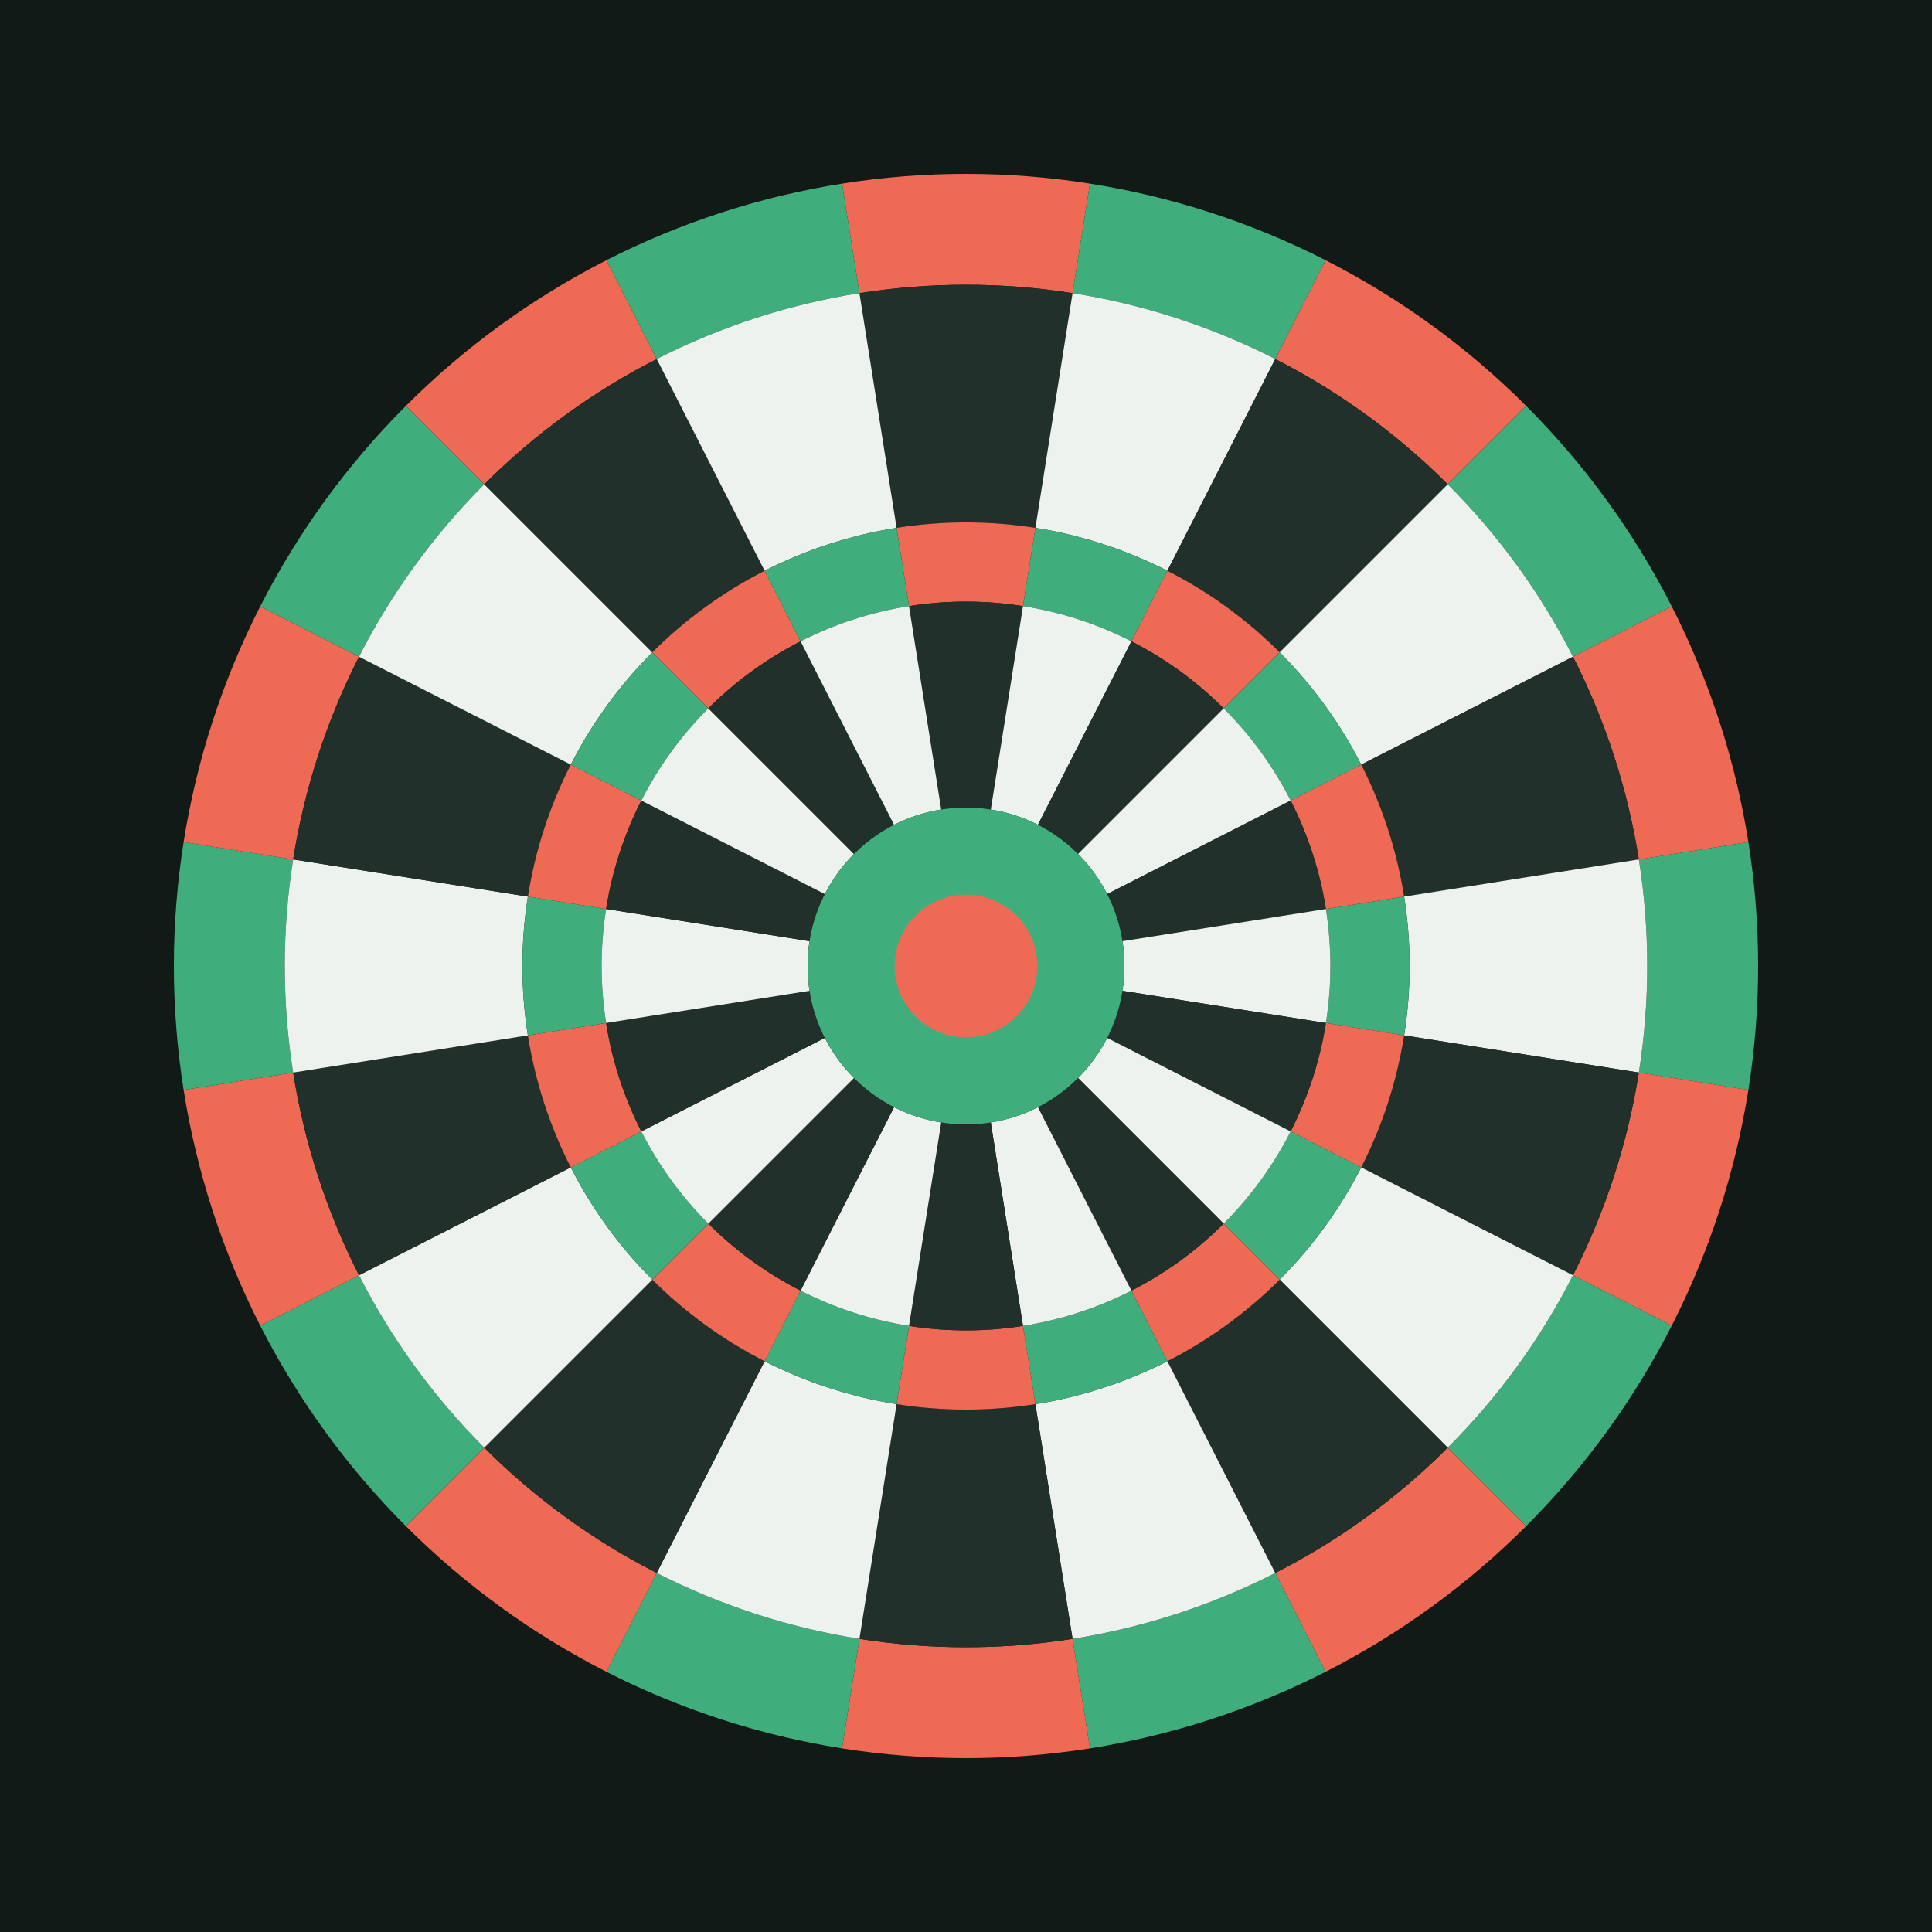
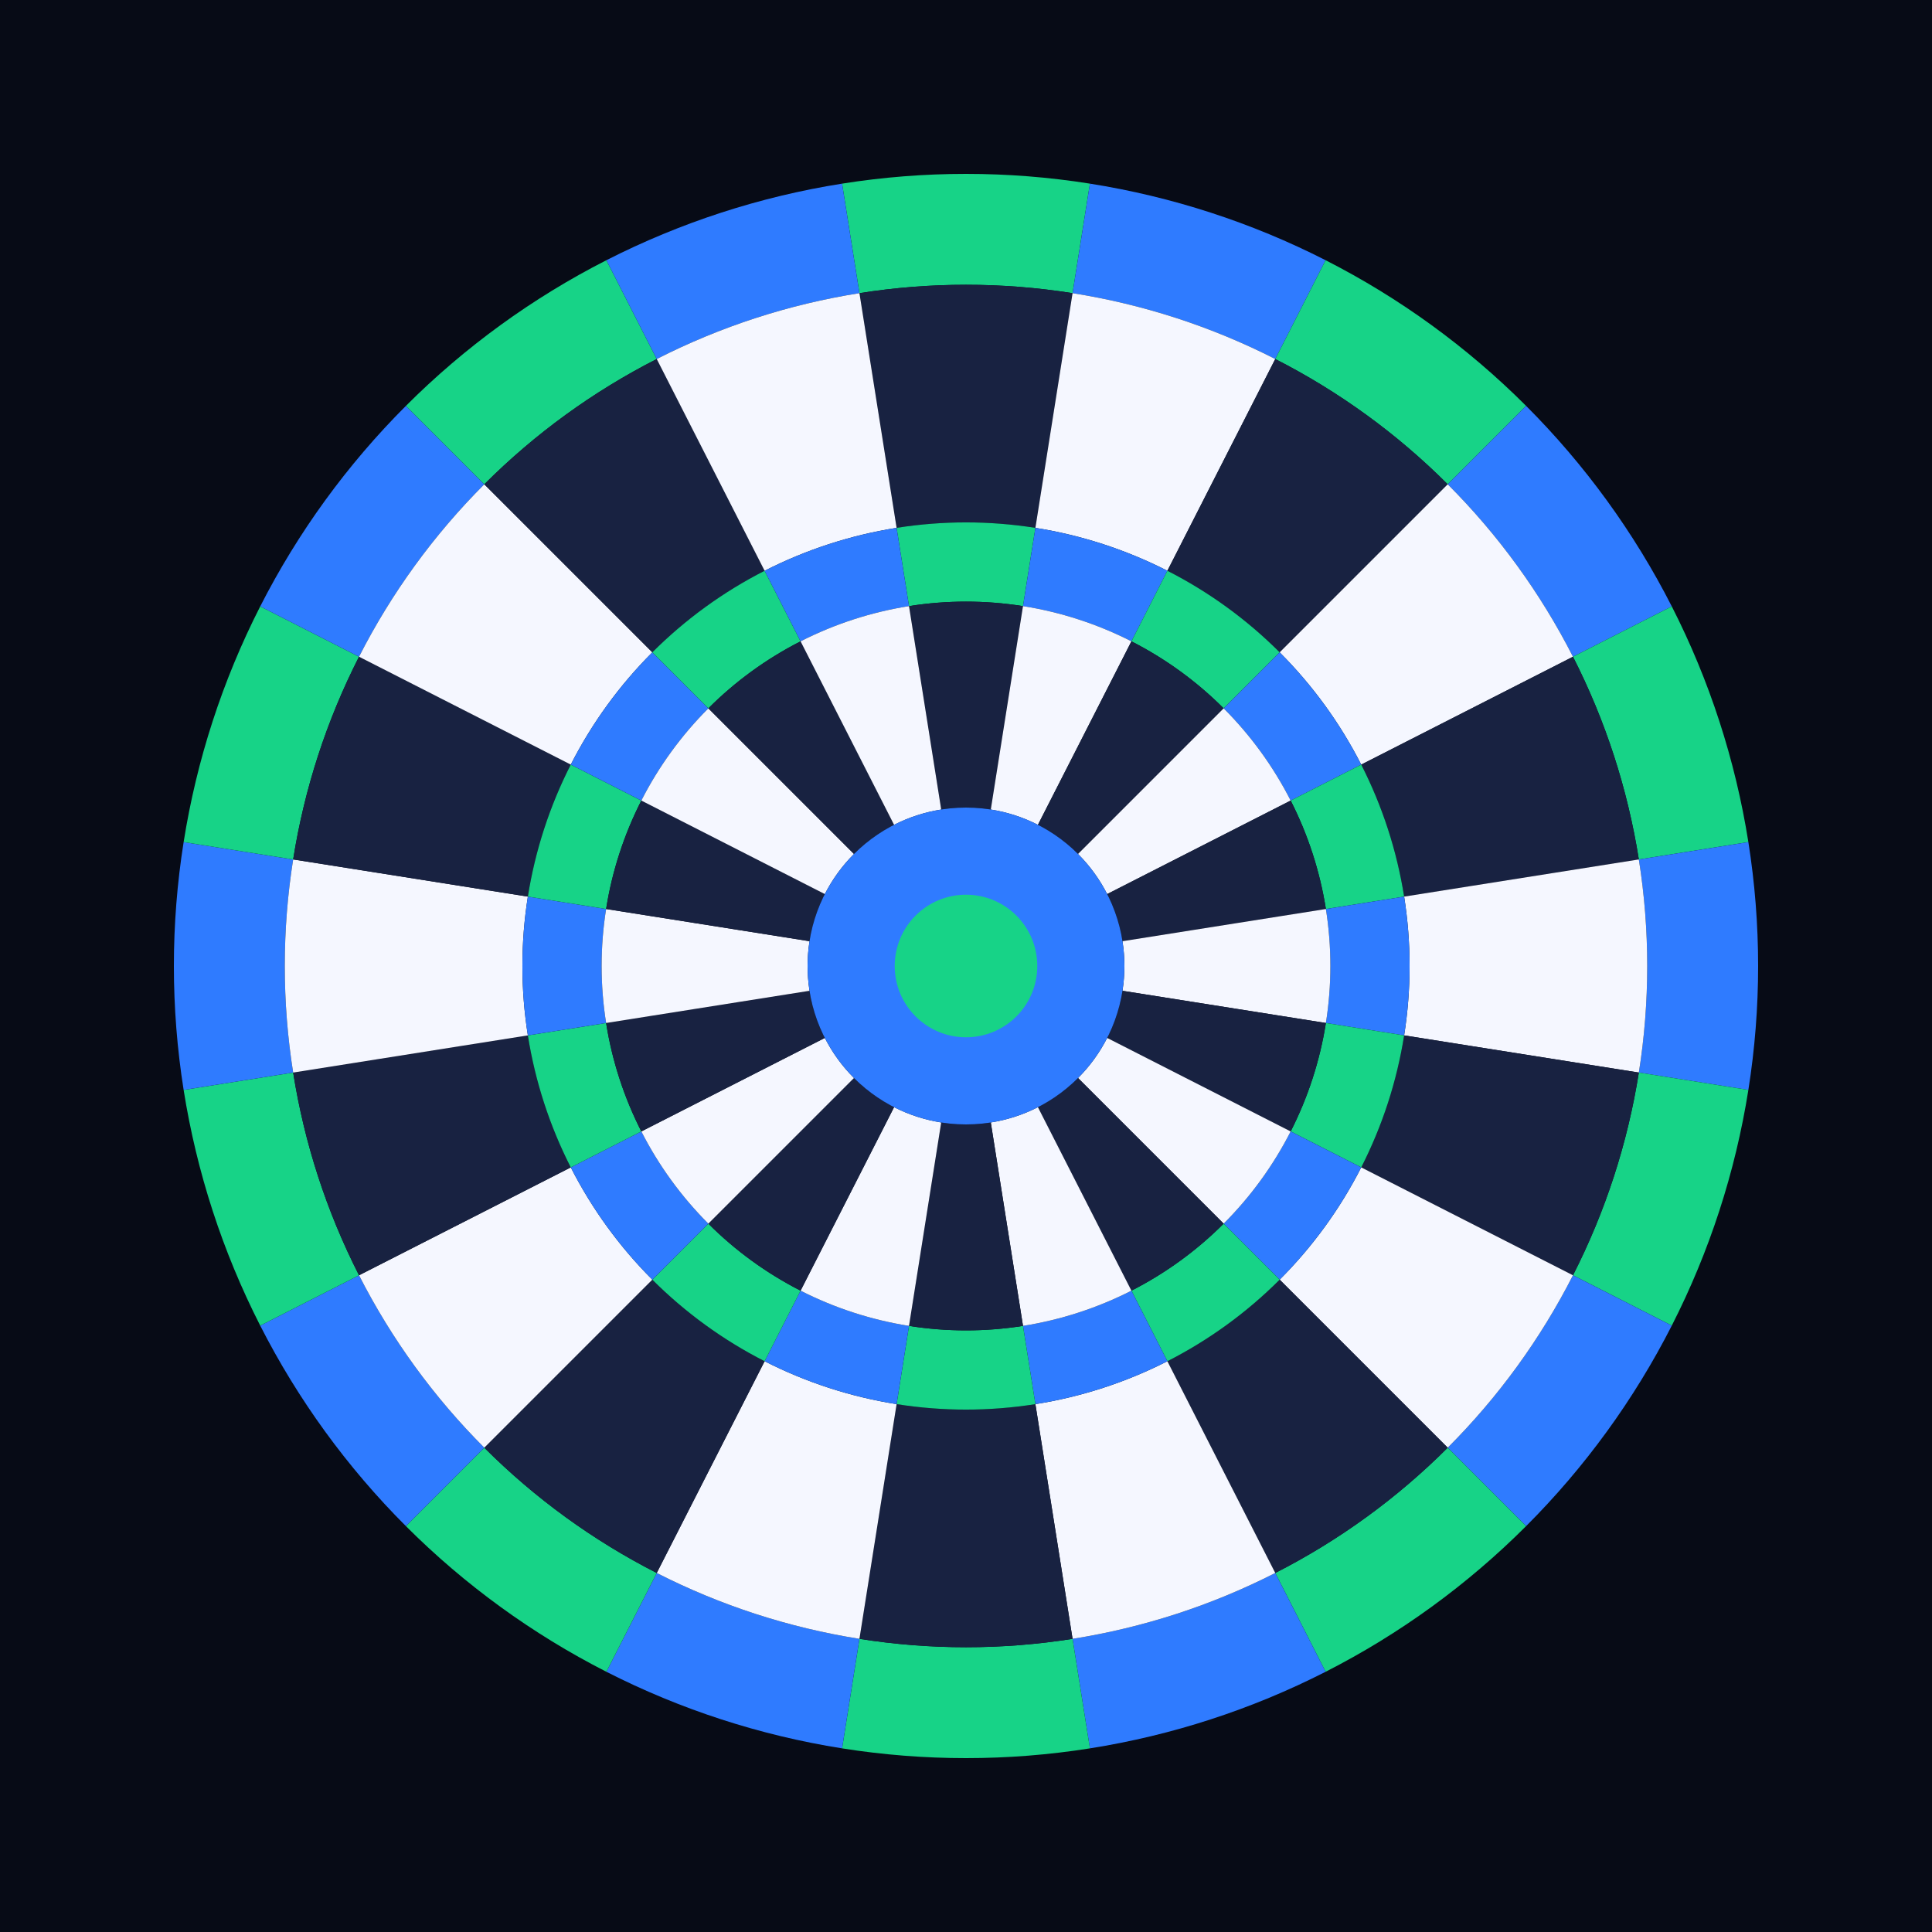
<svg xmlns="http://www.w3.org/2000/svg" width="1024" height="1024" viewBox="0 0 1024 1024">
-   <rect width="1024" height="1024" fill="#121a17" />
+   <rect width="1024" height="1024" fill="#070B16" />
  <g transform="translate(0 0)">
-     <path d="M446.32 97.33A419.84 419.84 0 0 1 577.68 97.33L568.48 155.38A361.062 361.062 0 0 0 455.52 155.38Z" fill="#ef6a55" />
-     <path d="M455.52 155.38A361.062 361.062 0 0 1 568.48 155.38L548.78 279.78A235.11 235.11 0 0 0 475.22 279.78Z" fill="#22302b" />
-     <path d="M475.22 279.78A235.11 235.11 0 0 1 548.78 279.78L542.21 321.25A193.126 193.126 0 0 0 481.79 321.25Z" fill="#ef6a55" />
-     <path d="M481.79 321.25A193.126 193.126 0 0 1 542.21 321.25L525.14 429.07A83.968 83.968 0 0 0 498.86 429.07Z" fill="#22302b" />
-     <path d="M577.68 97.33A419.84 419.84 0 0 1 702.60 137.92L675.92 190.29A361.062 361.062 0 0 0 568.48 155.38Z" fill="#3fae7c" />
-     <path d="M568.48 155.38A361.062 361.062 0 0 1 675.92 190.29L618.74 302.52A235.11 235.11 0 0 0 548.78 279.78Z" fill="#eef2ee" />
-     <path d="M548.78 279.78A235.11 235.11 0 0 1 618.74 302.52L599.68 339.92A193.126 193.126 0 0 0 542.21 321.25Z" fill="#3fae7c" />
-     <path d="M542.21 321.25A193.126 193.126 0 0 1 599.68 339.92L550.12 437.18A83.968 83.968 0 0 0 525.14 429.07Z" fill="#eef2ee" />
-     <path d="M702.60 137.92A419.84 419.84 0 0 1 808.87 215.13L767.31 256.69A361.062 361.062 0 0 0 675.92 190.29Z" fill="#ef6a55" />
-     <path d="M675.92 190.29A361.062 361.062 0 0 1 767.31 256.69L678.25 345.75A235.11 235.11 0 0 0 618.74 302.52Z" fill="#22302b" />
-     <path d="M618.74 302.52A235.11 235.11 0 0 1 678.25 345.75L648.56 375.44A193.126 193.126 0 0 0 599.68 339.92Z" fill="#ef6a55" />
-     <path d="M599.68 339.92A193.126 193.126 0 0 1 648.56 375.44L571.37 452.63A83.968 83.968 0 0 0 550.12 437.18Z" fill="#22302b" />
-     <path d="M808.87 215.13A419.84 419.84 0 0 1 886.08 321.40L833.71 348.08A361.062 361.062 0 0 0 767.31 256.69Z" fill="#3fae7c" />
-     <path d="M767.31 256.69A361.062 361.062 0 0 1 833.71 348.08L721.48 405.26A235.11 235.11 0 0 0 678.25 345.75Z" fill="#eef2ee" />
-     <path d="M678.25 345.75A235.11 235.11 0 0 1 721.48 405.26L684.08 424.32A193.126 193.126 0 0 0 648.56 375.44Z" fill="#3fae7c" />
-     <path d="M648.56 375.44A193.126 193.126 0 0 1 684.08 424.32L586.82 473.88A83.968 83.968 0 0 0 571.37 452.63Z" fill="#eef2ee" />
-     <path d="M886.08 321.40A419.84 419.84 0 0 1 926.67 446.32L868.62 455.52A361.062 361.062 0 0 0 833.71 348.08Z" fill="#ef6a55" />
-     <path d="M833.71 348.08A361.062 361.062 0 0 1 868.62 455.52L744.22 475.22A235.11 235.11 0 0 0 721.48 405.26Z" fill="#22302b" />
-     <path d="M721.48 405.26A235.11 235.11 0 0 1 744.22 475.22L702.75 481.79A193.126 193.126 0 0 0 684.08 424.32Z" fill="#ef6a55" />
-     <path d="M684.08 424.32A193.126 193.126 0 0 1 702.75 481.79L594.93 498.86A83.968 83.968 0 0 0 586.82 473.88Z" fill="#22302b" />
-     <path d="M926.67 446.32A419.84 419.84 0 0 1 926.67 577.68L868.62 568.48A361.062 361.062 0 0 0 868.62 455.52Z" fill="#3fae7c" />
-     <path d="M868.62 455.52A361.062 361.062 0 0 1 868.62 568.48L744.22 548.78A235.11 235.11 0 0 0 744.22 475.22Z" fill="#eef2ee" />
-     <path d="M744.22 475.22A235.11 235.11 0 0 1 744.22 548.78L702.75 542.21A193.126 193.126 0 0 0 702.75 481.79Z" fill="#3fae7c" />
-     <path d="M702.75 481.79A193.126 193.126 0 0 1 702.75 542.21L594.93 525.14A83.968 83.968 0 0 0 594.93 498.86Z" fill="#eef2ee" />
-     <path d="M926.67 577.68A419.84 419.84 0 0 1 886.08 702.60L833.71 675.92A361.062 361.062 0 0 0 868.62 568.48Z" fill="#ef6a55" />
-     <path d="M868.62 568.48A361.062 361.062 0 0 1 833.71 675.92L721.48 618.74A235.11 235.11 0 0 0 744.22 548.78Z" fill="#22302b" />
-     <path d="M744.22 548.78A235.11 235.11 0 0 1 721.48 618.74L684.08 599.68A193.126 193.126 0 0 0 702.75 542.21Z" fill="#ef6a55" />
-     <path d="M702.75 542.21A193.126 193.126 0 0 1 684.08 599.68L586.82 550.12A83.968 83.968 0 0 0 594.93 525.14Z" fill="#22302b" />
-     <path d="M886.08 702.60A419.84 419.84 0 0 1 808.87 808.87L767.31 767.31A361.062 361.062 0 0 0 833.71 675.92Z" fill="#3fae7c" />
-     <path d="M833.71 675.92A361.062 361.062 0 0 1 767.31 767.31L678.25 678.25A235.11 235.11 0 0 0 721.48 618.74Z" fill="#eef2ee" />
-     <path d="M721.48 618.74A235.11 235.11 0 0 1 678.25 678.25L648.56 648.56A193.126 193.126 0 0 0 684.08 599.68Z" fill="#3fae7c" />
-     <path d="M684.08 599.68A193.126 193.126 0 0 1 648.56 648.56L571.37 571.37A83.968 83.968 0 0 0 586.82 550.12Z" fill="#eef2ee" />
-     <path d="M808.87 808.87A419.84 419.84 0 0 1 702.60 886.08L675.92 833.71A361.062 361.062 0 0 0 767.31 767.31Z" fill="#ef6a55" />
-     <path d="M767.31 767.31A361.062 361.062 0 0 1 675.92 833.71L618.74 721.48A235.11 235.11 0 0 0 678.25 678.25Z" fill="#22302b" />
-     <path d="M678.25 678.25A235.11 235.11 0 0 1 618.74 721.48L599.68 684.08A193.126 193.126 0 0 0 648.56 648.56Z" fill="#ef6a55" />
-     <path d="M648.56 648.56A193.126 193.126 0 0 1 599.68 684.08L550.12 586.82A83.968 83.968 0 0 0 571.37 571.37Z" fill="#22302b" />
-     <path d="M702.60 886.08A419.84 419.84 0 0 1 577.68 926.67L568.48 868.62A361.062 361.062 0 0 0 675.92 833.71Z" fill="#3fae7c" />
-     <path d="M675.92 833.71A361.062 361.062 0 0 1 568.48 868.62L548.78 744.22A235.11 235.11 0 0 0 618.74 721.48Z" fill="#eef2ee" />
-     <path d="M618.74 721.48A235.11 235.11 0 0 1 548.78 744.22L542.21 702.75A193.126 193.126 0 0 0 599.68 684.08Z" fill="#3fae7c" />
-     <path d="M599.68 684.08A193.126 193.126 0 0 1 542.21 702.75L525.14 594.93A83.968 83.968 0 0 0 550.12 586.82Z" fill="#eef2ee" />
-     <path d="M577.68 926.67A419.84 419.84 0 0 1 446.32 926.67L455.52 868.62A361.062 361.062 0 0 0 568.48 868.62Z" fill="#ef6a55" />
-     <path d="M568.48 868.62A361.062 361.062 0 0 1 455.52 868.62L475.22 744.22A235.11 235.11 0 0 0 548.78 744.22Z" fill="#22302b" />
-     <path d="M548.78 744.22A235.11 235.11 0 0 1 475.22 744.22L481.79 702.75A193.126 193.126 0 0 0 542.21 702.75Z" fill="#ef6a55" />
-     <path d="M542.21 702.75A193.126 193.126 0 0 1 481.79 702.75L498.86 594.93A83.968 83.968 0 0 0 525.14 594.93Z" fill="#22302b" />
-     <path d="M446.32 926.67A419.84 419.84 0 0 1 321.40 886.08L348.08 833.71A361.062 361.062 0 0 0 455.52 868.62Z" fill="#3fae7c" />
-     <path d="M455.52 868.62A361.062 361.062 0 0 1 348.08 833.71L405.26 721.48A235.11 235.11 0 0 0 475.22 744.22Z" fill="#eef2ee" />
-     <path d="M475.22 744.22A235.11 235.11 0 0 1 405.26 721.48L424.32 684.08A193.126 193.126 0 0 0 481.79 702.75Z" fill="#3fae7c" />
-     <path d="M481.79 702.75A193.126 193.126 0 0 1 424.32 684.08L473.88 586.82A83.968 83.968 0 0 0 498.86 594.93Z" fill="#eef2ee" />
-     <path d="M321.40 886.08A419.84 419.84 0 0 1 215.13 808.87L256.69 767.31A361.062 361.062 0 0 0 348.08 833.71Z" fill="#ef6a55" />
-     <path d="M348.08 833.71A361.062 361.062 0 0 1 256.69 767.31L345.75 678.25A235.11 235.11 0 0 0 405.26 721.48Z" fill="#22302b" />
-     <path d="M405.26 721.48A235.11 235.11 0 0 1 345.75 678.25L375.44 648.56A193.126 193.126 0 0 0 424.32 684.08Z" fill="#ef6a55" />
-     <path d="M424.32 684.08A193.126 193.126 0 0 1 375.44 648.56L452.63 571.37A83.968 83.968 0 0 0 473.88 586.82Z" fill="#22302b" />
-     <path d="M215.13 808.87A419.84 419.84 0 0 1 137.92 702.60L190.29 675.92A361.062 361.062 0 0 0 256.69 767.31Z" fill="#3fae7c" />
-     <path d="M256.69 767.31A361.062 361.062 0 0 1 190.29 675.92L302.52 618.74A235.11 235.11 0 0 0 345.75 678.25Z" fill="#eef2ee" />
-     <path d="M345.75 678.25A235.11 235.11 0 0 1 302.52 618.74L339.92 599.68A193.126 193.126 0 0 0 375.44 648.56Z" fill="#3fae7c" />
-     <path d="M375.44 648.56A193.126 193.126 0 0 1 339.92 599.68L437.18 550.12A83.968 83.968 0 0 0 452.63 571.37Z" fill="#eef2ee" />
-     <path d="M137.92 702.60A419.84 419.84 0 0 1 97.33 577.68L155.38 568.48A361.062 361.062 0 0 0 190.29 675.92Z" fill="#ef6a55" />
-     <path d="M190.29 675.92A361.062 361.062 0 0 1 155.38 568.48L279.78 548.78A235.11 235.11 0 0 0 302.52 618.74Z" fill="#22302b" />
-     <path d="M302.52 618.74A235.11 235.11 0 0 1 279.78 548.78L321.25 542.21A193.126 193.126 0 0 0 339.92 599.68Z" fill="#ef6a55" />
-     <path d="M339.92 599.68A193.126 193.126 0 0 1 321.25 542.21L429.07 525.14A83.968 83.968 0 0 0 437.18 550.12Z" fill="#22302b" />
-     <path d="M97.33 577.68A419.84 419.84 0 0 1 97.33 446.32L155.38 455.52A361.062 361.062 0 0 0 155.38 568.48Z" fill="#3fae7c" />
-     <path d="M155.38 568.48A361.062 361.062 0 0 1 155.38 455.52L279.78 475.22A235.11 235.11 0 0 0 279.78 548.78Z" fill="#eef2ee" />
-     <path d="M279.78 548.78A235.11 235.11 0 0 1 279.78 475.22L321.25 481.79A193.126 193.126 0 0 0 321.25 542.21Z" fill="#3fae7c" />
-     <path d="M321.25 542.21A193.126 193.126 0 0 1 321.25 481.79L429.07 498.86A83.968 83.968 0 0 0 429.07 525.14Z" fill="#eef2ee" />
-     <path d="M97.33 446.32A419.84 419.84 0 0 1 137.92 321.40L190.29 348.08A361.062 361.062 0 0 0 155.38 455.52Z" fill="#ef6a55" />
-     <path d="M155.38 455.52A361.062 361.062 0 0 1 190.29 348.08L302.52 405.26A235.11 235.11 0 0 0 279.78 475.22Z" fill="#22302b" />
-     <path d="M279.78 475.22A235.11 235.11 0 0 1 302.52 405.26L339.92 424.32A193.126 193.126 0 0 0 321.25 481.79Z" fill="#ef6a55" />
-     <path d="M321.25 481.79A193.126 193.126 0 0 1 339.92 424.32L437.18 473.88A83.968 83.968 0 0 0 429.07 498.86Z" fill="#22302b" />
-     <path d="M137.92 321.40A419.84 419.84 0 0 1 215.13 215.13L256.69 256.69A361.062 361.062 0 0 0 190.29 348.08Z" fill="#3fae7c" />
-     <path d="M190.29 348.08A361.062 361.062 0 0 1 256.69 256.69L345.75 345.75A235.11 235.11 0 0 0 302.52 405.26Z" fill="#eef2ee" />
-     <path d="M302.52 405.26A235.11 235.11 0 0 1 345.75 345.75L375.44 375.44A193.126 193.126 0 0 0 339.92 424.32Z" fill="#3fae7c" />
-     <path d="M339.92 424.32A193.126 193.126 0 0 1 375.44 375.44L452.63 452.63A83.968 83.968 0 0 0 437.18 473.88Z" fill="#eef2ee" />
-     <path d="M215.13 215.13A419.84 419.84 0 0 1 321.40 137.92L348.08 190.29A361.062 361.062 0 0 0 256.69 256.69Z" fill="#ef6a55" />
-     <path d="M256.69 256.69A361.062 361.062 0 0 1 348.08 190.29L405.26 302.52A235.11 235.11 0 0 0 345.75 345.75Z" fill="#22302b" />
-     <path d="M345.75 345.75A235.11 235.11 0 0 1 405.26 302.52L424.32 339.92A193.126 193.126 0 0 0 375.44 375.44Z" fill="#ef6a55" />
-     <path d="M375.44 375.44A193.126 193.126 0 0 1 424.32 339.92L473.88 437.18A83.968 83.968 0 0 0 452.63 452.63Z" fill="#22302b" />
-     <path d="M321.40 137.92A419.84 419.84 0 0 1 446.32 97.33L455.52 155.38A361.062 361.062 0 0 0 348.08 190.29Z" fill="#3fae7c" />
-     <path d="M348.08 190.29A361.062 361.062 0 0 1 455.52 155.38L475.22 279.78A235.11 235.11 0 0 0 405.26 302.52Z" fill="#eef2ee" />
-     <path d="M405.26 302.52A235.11 235.11 0 0 1 475.22 279.78L481.79 321.25A193.126 193.126 0 0 0 424.32 339.92Z" fill="#3fae7c" />
-     <path d="M424.32 339.92A193.126 193.126 0 0 1 481.79 321.25L498.86 429.07A83.968 83.968 0 0 0 473.88 437.18Z" fill="#eef2ee" />
-     <circle cx="512" cy="512" r="83.968" fill="#3fae7c" />
-     <circle cx="512" cy="512" r="37.786" fill="#ef6a55" />
+     <path d="M446.32 97.33A419.84 419.84 0 0 1 577.68 97.33L568.48 155.38A361.062 361.062 0 0 0 455.52 155.38Z" fill="#17D387" />
+     <path d="M455.52 155.38A361.062 361.062 0 0 1 568.48 155.38L548.78 279.78A235.11 235.11 0 0 0 475.22 279.78Z" fill="#182241" />
+     <path d="M475.22 279.78A235.11 235.11 0 0 1 548.78 279.78L542.21 321.25A193.126 193.126 0 0 0 481.79 321.25Z" fill="#17D387" />
+     <path d="M481.79 321.25A193.126 193.126 0 0 1 542.21 321.25L525.14 429.07A83.968 83.968 0 0 0 498.86 429.07Z" fill="#182241" />
+     <path d="M577.68 97.33A419.84 419.84 0 0 1 702.60 137.92L675.92 190.29A361.062 361.062 0 0 0 568.48 155.38Z" fill="#2F7BFF" />
+     <path d="M568.48 155.38A361.062 361.062 0 0 1 675.92 190.29L618.74 302.52A235.11 235.11 0 0 0 548.78 279.78Z" fill="#F5F7FF" />
+     <path d="M548.78 279.78A235.11 235.11 0 0 1 618.74 302.52L599.68 339.92A193.126 193.126 0 0 0 542.21 321.25Z" fill="#2F7BFF" />
+     <path d="M542.21 321.25A193.126 193.126 0 0 1 599.68 339.92L550.12 437.18A83.968 83.968 0 0 0 525.14 429.07Z" fill="#F5F7FF" />
+     <path d="M702.60 137.92A419.84 419.84 0 0 1 808.87 215.13L767.31 256.69A361.062 361.062 0 0 0 675.92 190.29Z" fill="#17D387" />
+     <path d="M675.92 190.29A361.062 361.062 0 0 1 767.31 256.69L678.25 345.75A235.11 235.11 0 0 0 618.74 302.52Z" fill="#182241" />
+     <path d="M618.74 302.52A235.11 235.11 0 0 1 678.25 345.75L648.56 375.44A193.126 193.126 0 0 0 599.68 339.92Z" fill="#17D387" />
+     <path d="M599.68 339.92A193.126 193.126 0 0 1 648.56 375.44L571.37 452.63A83.968 83.968 0 0 0 550.12 437.18Z" fill="#182241" />
+     <path d="M808.87 215.13A419.84 419.84 0 0 1 886.08 321.40L833.71 348.08A361.062 361.062 0 0 0 767.31 256.69Z" fill="#2F7BFF" />
+     <path d="M767.31 256.69A361.062 361.062 0 0 1 833.71 348.08L721.48 405.26A235.11 235.11 0 0 0 678.25 345.75Z" fill="#F5F7FF" />
+     <path d="M678.25 345.75A235.11 235.11 0 0 1 721.48 405.26L684.08 424.32A193.126 193.126 0 0 0 648.56 375.44Z" fill="#2F7BFF" />
+     <path d="M648.56 375.44A193.126 193.126 0 0 1 684.08 424.32L586.82 473.88A83.968 83.968 0 0 0 571.37 452.63Z" fill="#F5F7FF" />
+     <path d="M886.08 321.40A419.84 419.84 0 0 1 926.67 446.32L868.62 455.52A361.062 361.062 0 0 0 833.71 348.08Z" fill="#17D387" />
+     <path d="M833.71 348.08A361.062 361.062 0 0 1 868.62 455.52L744.22 475.22A235.11 235.11 0 0 0 721.48 405.26Z" fill="#182241" />
+     <path d="M721.48 405.26A235.11 235.11 0 0 1 744.22 475.22L702.75 481.79A193.126 193.126 0 0 0 684.08 424.32Z" fill="#17D387" />
+     <path d="M684.08 424.32A193.126 193.126 0 0 1 702.75 481.79L594.93 498.86A83.968 83.968 0 0 0 586.82 473.88Z" fill="#182241" />
+     <path d="M926.67 446.32A419.84 419.84 0 0 1 926.67 577.68L868.62 568.48A361.062 361.062 0 0 0 868.62 455.52Z" fill="#2F7BFF" />
+     <path d="M868.62 455.52A361.062 361.062 0 0 1 868.62 568.48L744.22 548.78A235.11 235.11 0 0 0 744.22 475.22Z" fill="#F5F7FF" />
+     <path d="M744.22 475.22A235.11 235.11 0 0 1 744.22 548.78L702.75 542.21A193.126 193.126 0 0 0 702.75 481.79Z" fill="#2F7BFF" />
+     <path d="M702.75 481.79A193.126 193.126 0 0 1 702.75 542.21L594.93 525.14A83.968 83.968 0 0 0 594.93 498.86Z" fill="#F5F7FF" />
+     <path d="M926.67 577.68A419.84 419.84 0 0 1 886.08 702.60L833.71 675.92A361.062 361.062 0 0 0 868.62 568.48Z" fill="#17D387" />
+     <path d="M868.62 568.48A361.062 361.062 0 0 1 833.71 675.92L721.48 618.74A235.11 235.11 0 0 0 744.22 548.78Z" fill="#182241" />
+     <path d="M744.22 548.78A235.11 235.11 0 0 1 721.48 618.74L684.08 599.68A193.126 193.126 0 0 0 702.75 542.21Z" fill="#17D387" />
+     <path d="M702.75 542.21A193.126 193.126 0 0 1 684.08 599.68L586.82 550.12A83.968 83.968 0 0 0 594.93 525.14Z" fill="#182241" />
+     <path d="M886.08 702.60A419.84 419.84 0 0 1 808.87 808.87L767.31 767.31A361.062 361.062 0 0 0 833.71 675.92Z" fill="#2F7BFF" />
+     <path d="M833.71 675.92A361.062 361.062 0 0 1 767.31 767.31L678.25 678.25A235.11 235.11 0 0 0 721.48 618.74Z" fill="#F5F7FF" />
+     <path d="M721.48 618.74A235.11 235.11 0 0 1 678.25 678.25L648.56 648.56A193.126 193.126 0 0 0 684.08 599.68Z" fill="#2F7BFF" />
+     <path d="M684.08 599.68A193.126 193.126 0 0 1 648.56 648.56L571.37 571.37A83.968 83.968 0 0 0 586.82 550.12Z" fill="#F5F7FF" />
+     <path d="M808.87 808.87A419.84 419.84 0 0 1 702.60 886.08L675.92 833.71A361.062 361.062 0 0 0 767.31 767.31Z" fill="#17D387" />
+     <path d="M767.31 767.31A361.062 361.062 0 0 1 675.92 833.71L618.74 721.48A235.11 235.11 0 0 0 678.25 678.25Z" fill="#182241" />
+     <path d="M678.25 678.25A235.11 235.11 0 0 1 618.74 721.48L599.68 684.08A193.126 193.126 0 0 0 648.56 648.56Z" fill="#17D387" />
+     <path d="M648.56 648.56A193.126 193.126 0 0 1 599.68 684.08L550.12 586.82A83.968 83.968 0 0 0 571.37 571.37Z" fill="#182241" />
+     <path d="M702.60 886.08A419.84 419.84 0 0 1 577.68 926.67L568.48 868.62A361.062 361.062 0 0 0 675.92 833.71Z" fill="#2F7BFF" />
+     <path d="M675.92 833.71A361.062 361.062 0 0 1 568.48 868.62L548.78 744.22A235.11 235.11 0 0 0 618.74 721.48Z" fill="#F5F7FF" />
+     <path d="M618.74 721.48A235.11 235.11 0 0 1 548.78 744.22L542.21 702.75A193.126 193.126 0 0 0 599.68 684.08Z" fill="#2F7BFF" />
+     <path d="M599.68 684.08A193.126 193.126 0 0 1 542.21 702.75L525.14 594.93A83.968 83.968 0 0 0 550.12 586.82Z" fill="#F5F7FF" />
+     <path d="M577.68 926.67A419.84 419.84 0 0 1 446.32 926.67L455.52 868.62A361.062 361.062 0 0 0 568.48 868.62Z" fill="#17D387" />
+     <path d="M568.48 868.62A361.062 361.062 0 0 1 455.52 868.62L475.22 744.22A235.11 235.11 0 0 0 548.78 744.22Z" fill="#182241" />
+     <path d="M548.78 744.22A235.11 235.11 0 0 1 475.22 744.22L481.79 702.75A193.126 193.126 0 0 0 542.21 702.75Z" fill="#17D387" />
+     <path d="M542.21 702.75A193.126 193.126 0 0 1 481.79 702.75L498.86 594.93A83.968 83.968 0 0 0 525.14 594.93Z" fill="#182241" />
+     <path d="M446.32 926.67A419.84 419.84 0 0 1 321.40 886.08L348.08 833.71A361.062 361.062 0 0 0 455.52 868.62Z" fill="#2F7BFF" />
+     <path d="M455.52 868.62A361.062 361.062 0 0 1 348.08 833.71L405.26 721.48A235.11 235.11 0 0 0 475.22 744.22Z" fill="#F5F7FF" />
+     <path d="M475.22 744.22A235.11 235.11 0 0 1 405.26 721.48L424.32 684.08A193.126 193.126 0 0 0 481.79 702.75Z" fill="#2F7BFF" />
+     <path d="M481.79 702.75A193.126 193.126 0 0 1 424.32 684.08L473.88 586.82A83.968 83.968 0 0 0 498.86 594.93Z" fill="#F5F7FF" />
+     <path d="M321.40 886.08A419.84 419.84 0 0 1 215.13 808.87L256.69 767.31A361.062 361.062 0 0 0 348.08 833.71Z" fill="#17D387" />
+     <path d="M348.08 833.71A361.062 361.062 0 0 1 256.69 767.31L345.75 678.25A235.11 235.11 0 0 0 405.26 721.48Z" fill="#182241" />
+     <path d="M405.26 721.48A235.11 235.11 0 0 1 345.75 678.25L375.44 648.56A193.126 193.126 0 0 0 424.32 684.08Z" fill="#17D387" />
+     <path d="M424.32 684.08A193.126 193.126 0 0 1 375.44 648.56L452.63 571.37A83.968 83.968 0 0 0 473.88 586.82Z" fill="#182241" />
+     <path d="M215.13 808.87A419.84 419.84 0 0 1 137.92 702.60L190.29 675.92A361.062 361.062 0 0 0 256.69 767.31Z" fill="#2F7BFF" />
+     <path d="M256.69 767.31A361.062 361.062 0 0 1 190.29 675.92L302.52 618.74A235.11 235.11 0 0 0 345.75 678.25Z" fill="#F5F7FF" />
+     <path d="M345.75 678.25A235.11 235.11 0 0 1 302.52 618.74L339.92 599.68A193.126 193.126 0 0 0 375.44 648.56Z" fill="#2F7BFF" />
+     <path d="M375.44 648.56A193.126 193.126 0 0 1 339.92 599.68L437.18 550.12A83.968 83.968 0 0 0 452.63 571.37Z" fill="#F5F7FF" />
+     <path d="M137.92 702.60A419.84 419.84 0 0 1 97.33 577.68L155.38 568.48A361.062 361.062 0 0 0 190.29 675.92Z" fill="#17D387" />
+     <path d="M190.29 675.92A361.062 361.062 0 0 1 155.38 568.48L279.78 548.78A235.11 235.11 0 0 0 302.52 618.74Z" fill="#182241" />
+     <path d="M302.52 618.74A235.11 235.11 0 0 1 279.78 548.78L321.25 542.21A193.126 193.126 0 0 0 339.92 599.68Z" fill="#17D387" />
+     <path d="M339.92 599.68A193.126 193.126 0 0 1 321.25 542.21L429.07 525.14A83.968 83.968 0 0 0 437.18 550.12Z" fill="#182241" />
+     <path d="M97.33 577.68A419.84 419.84 0 0 1 97.33 446.32L155.38 455.52A361.062 361.062 0 0 0 155.38 568.48Z" fill="#2F7BFF" />
+     <path d="M155.38 568.48A361.062 361.062 0 0 1 155.38 455.52L279.78 475.22A235.11 235.11 0 0 0 279.78 548.78Z" fill="#F5F7FF" />
+     <path d="M279.78 548.78A235.11 235.11 0 0 1 279.78 475.22L321.25 481.79A193.126 193.126 0 0 0 321.25 542.21Z" fill="#2F7BFF" />
+     <path d="M321.25 542.21A193.126 193.126 0 0 1 321.25 481.79L429.07 498.86A83.968 83.968 0 0 0 429.07 525.14Z" fill="#F5F7FF" />
+     <path d="M97.33 446.32A419.84 419.84 0 0 1 137.92 321.40L190.29 348.08A361.062 361.062 0 0 0 155.38 455.52Z" fill="#17D387" />
+     <path d="M155.38 455.52A361.062 361.062 0 0 1 190.29 348.08L302.52 405.26A235.11 235.11 0 0 0 279.78 475.22Z" fill="#182241" />
+     <path d="M279.78 475.22A235.11 235.11 0 0 1 302.52 405.26L339.92 424.32A193.126 193.126 0 0 0 321.25 481.79Z" fill="#17D387" />
+     <path d="M321.25 481.79A193.126 193.126 0 0 1 339.92 424.32L437.18 473.88A83.968 83.968 0 0 0 429.07 498.86Z" fill="#182241" />
+     <path d="M137.92 321.40A419.84 419.84 0 0 1 215.13 215.13L256.69 256.69A361.062 361.062 0 0 0 190.29 348.08Z" fill="#2F7BFF" />
+     <path d="M190.29 348.08A361.062 361.062 0 0 1 256.69 256.69L345.75 345.75A235.11 235.11 0 0 0 302.52 405.26Z" fill="#F5F7FF" />
+     <path d="M302.52 405.26A235.11 235.11 0 0 1 345.75 345.75L375.44 375.44A193.126 193.126 0 0 0 339.92 424.32Z" fill="#2F7BFF" />
+     <path d="M339.92 424.32A193.126 193.126 0 0 1 375.44 375.44L452.63 452.63A83.968 83.968 0 0 0 437.18 473.88Z" fill="#F5F7FF" />
+     <path d="M215.13 215.13A419.84 419.84 0 0 1 321.40 137.92L348.08 190.29A361.062 361.062 0 0 0 256.69 256.69Z" fill="#17D387" />
+     <path d="M256.69 256.69A361.062 361.062 0 0 1 348.08 190.29L405.26 302.52A235.11 235.11 0 0 0 345.75 345.75Z" fill="#182241" />
+     <path d="M345.75 345.75A235.11 235.11 0 0 1 405.26 302.52L424.32 339.92A193.126 193.126 0 0 0 375.44 375.44Z" fill="#17D387" />
+     <path d="M375.44 375.44A193.126 193.126 0 0 1 424.32 339.92L473.88 437.18A83.968 83.968 0 0 0 452.63 452.63Z" fill="#182241" />
+     <path d="M321.40 137.92A419.84 419.84 0 0 1 446.32 97.33L455.52 155.38A361.062 361.062 0 0 0 348.08 190.29Z" fill="#2F7BFF" />
+     <path d="M348.08 190.29A361.062 361.062 0 0 1 455.52 155.38L475.22 279.78A235.11 235.11 0 0 0 405.26 302.52Z" fill="#F5F7FF" />
+     <path d="M405.26 302.52A235.11 235.11 0 0 1 475.22 279.78L481.79 321.25A193.126 193.126 0 0 0 424.32 339.92Z" fill="#2F7BFF" />
+     <path d="M424.32 339.92A193.126 193.126 0 0 1 481.79 321.25L498.86 429.07A83.968 83.968 0 0 0 473.88 437.18Z" fill="#F5F7FF" />
+     <circle cx="512" cy="512" r="83.968" fill="#2F7BFF" />
+     <circle cx="512" cy="512" r="37.786" fill="#17D387" />
  </g>
</svg>
